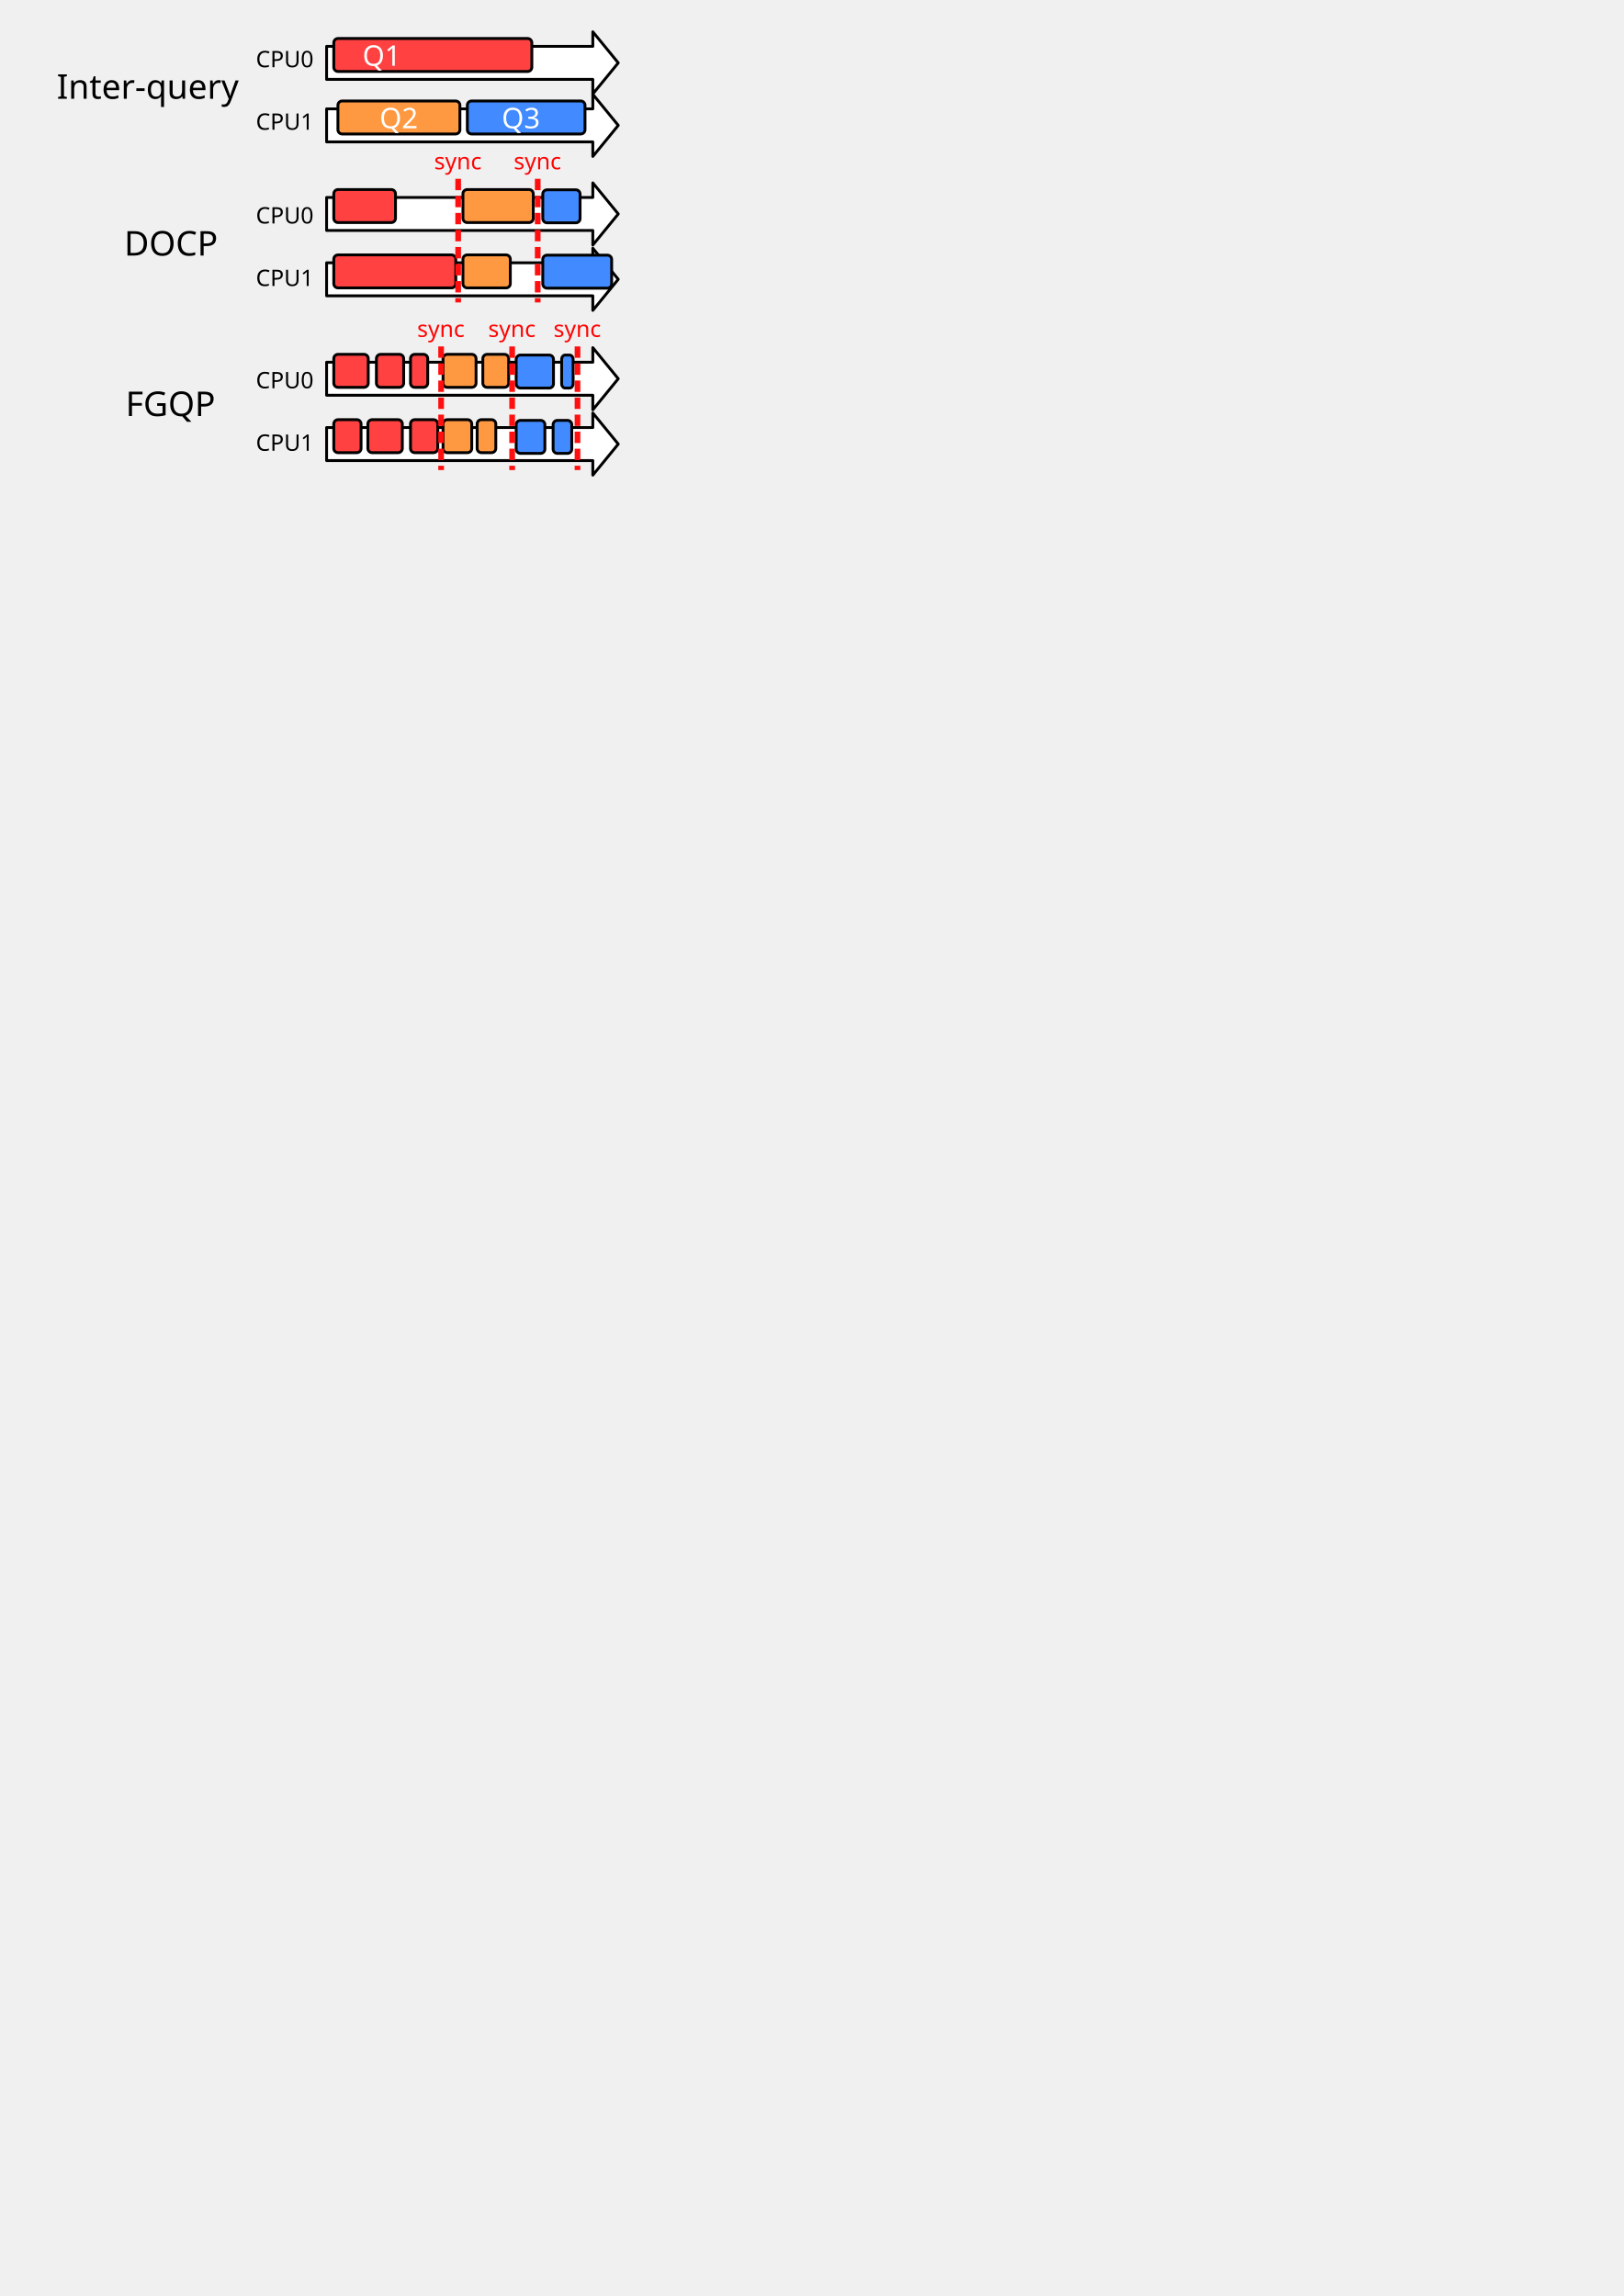
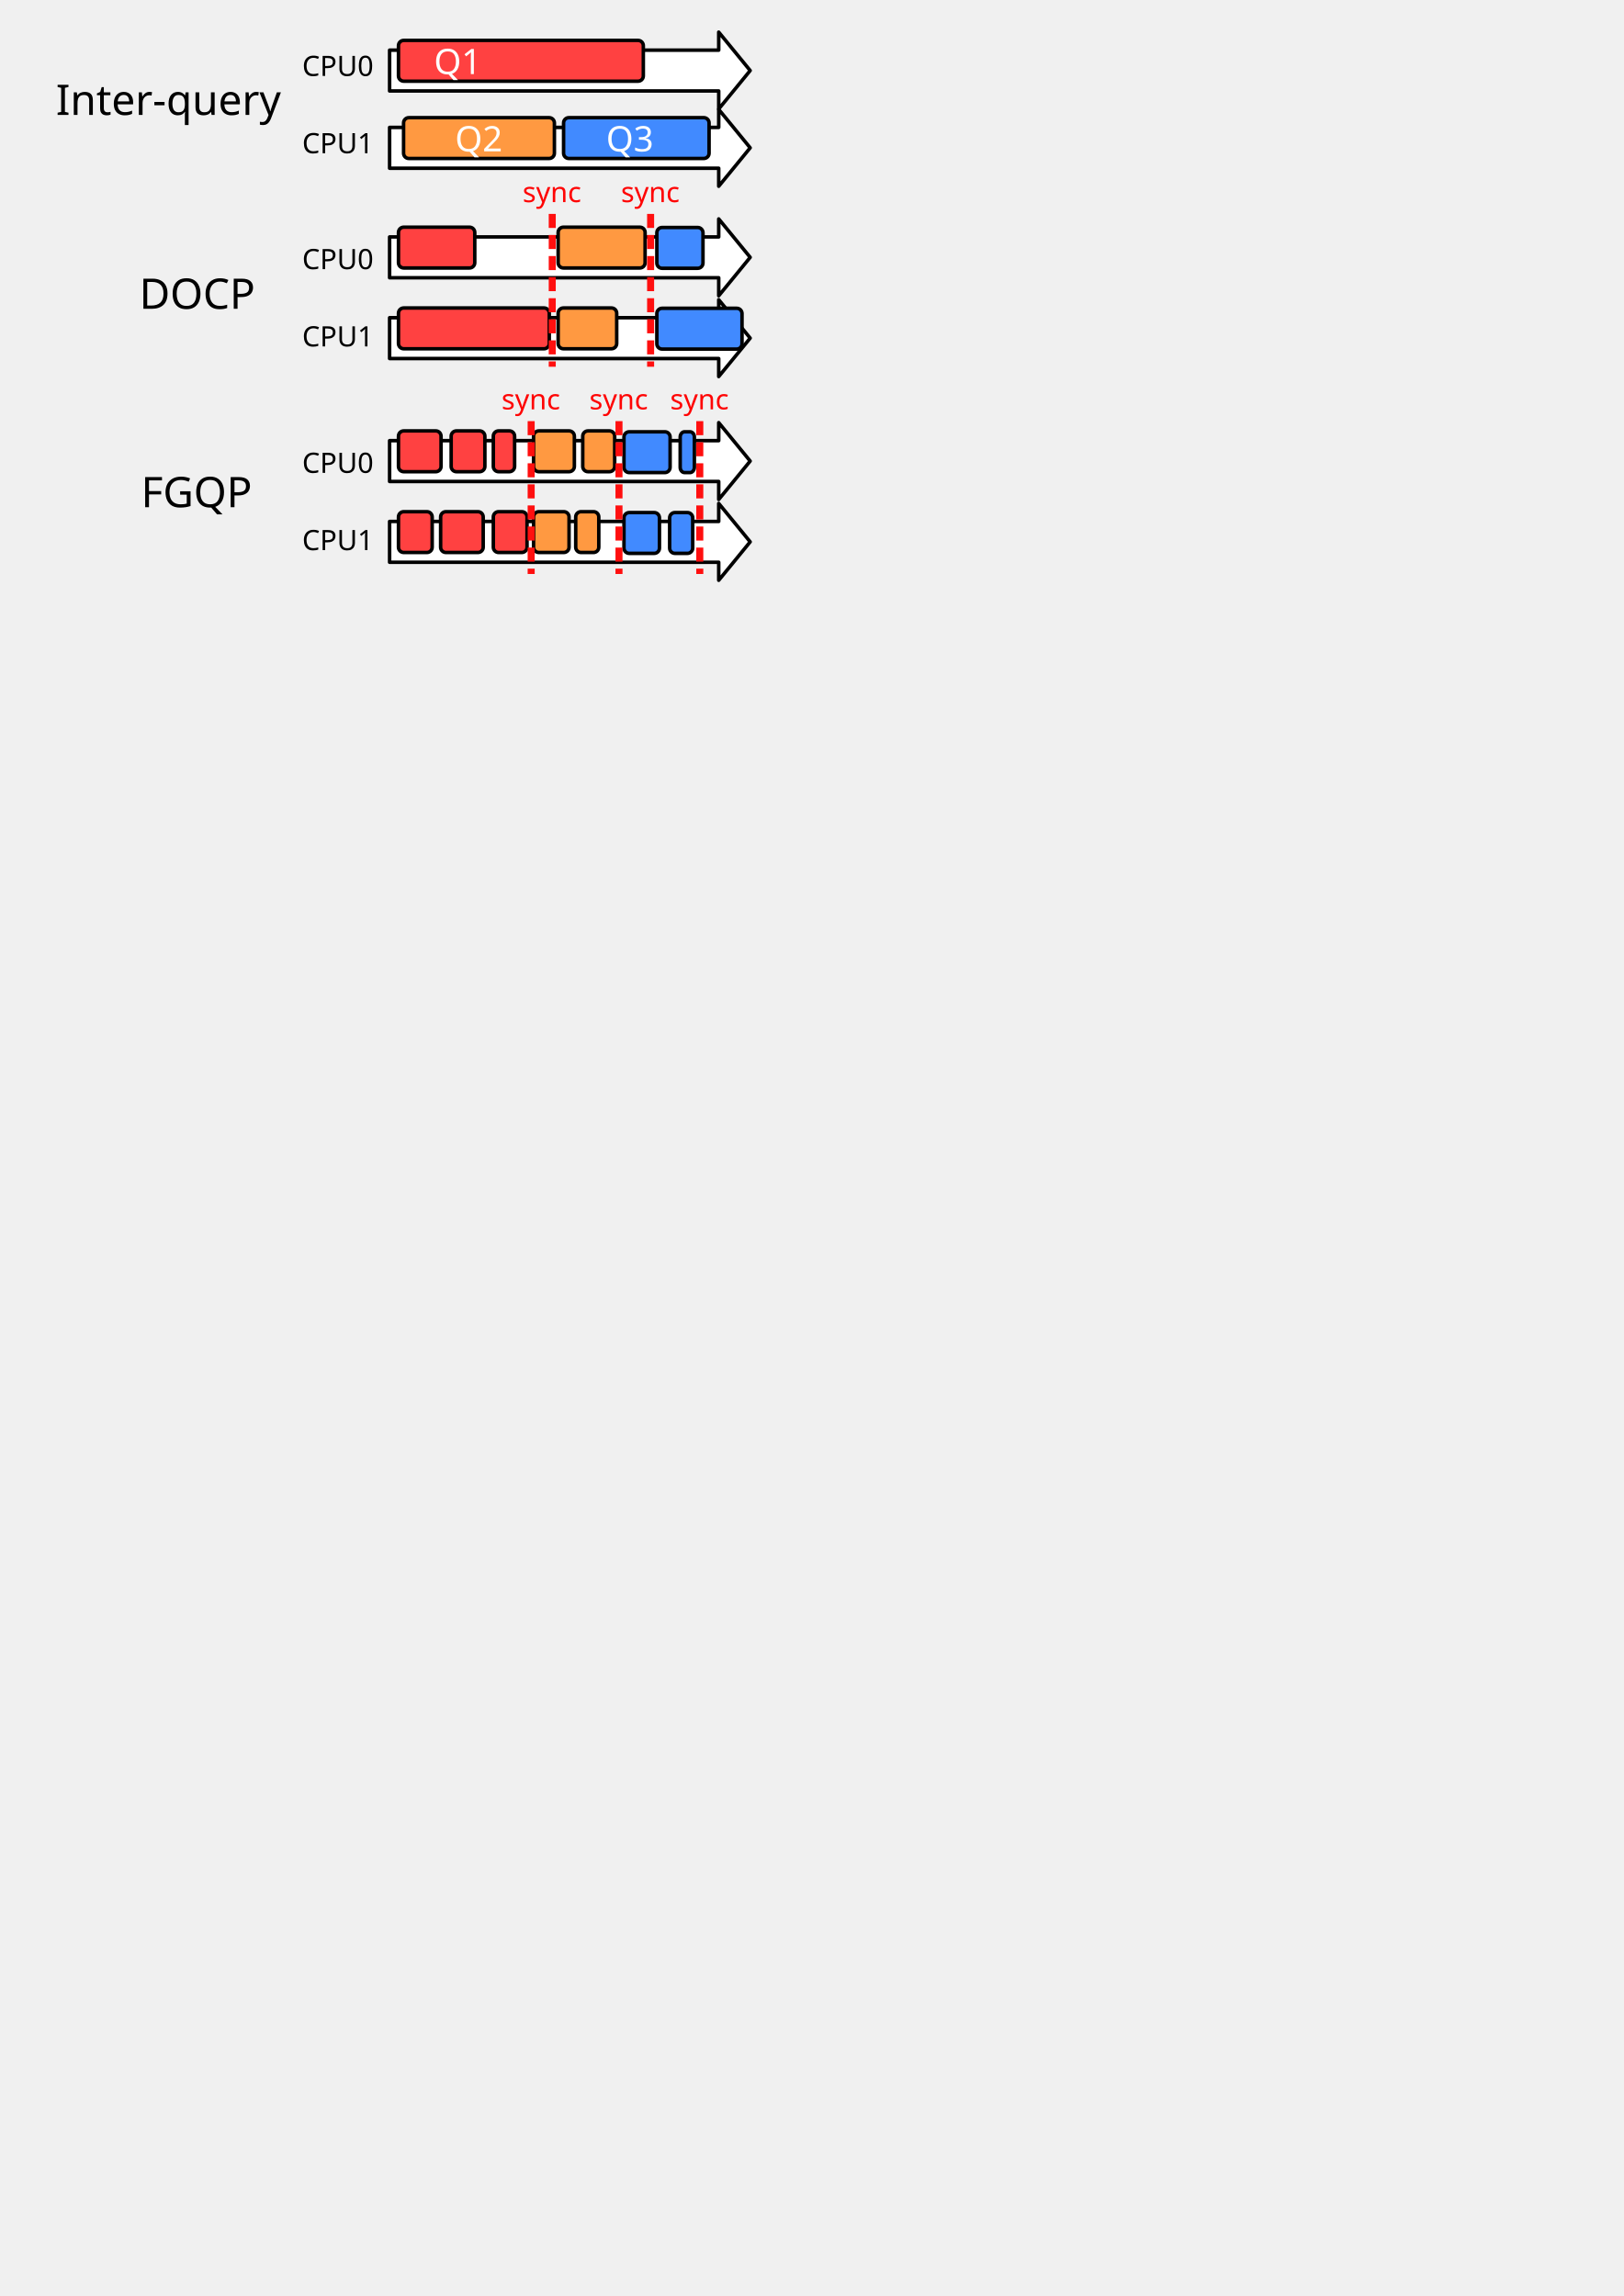
<svg xmlns="http://www.w3.org/2000/svg" width="210mm" height="297mm" id="svg2" version="1.1">
  <defs id="defs4" />
  <g id="layer1">
-     <path style="fill:#ffffff;fill-opacity:1;fill-rule:nonzero;stroke:#000000;stroke-width:1.389;stroke-linecap:round;stroke-linejoin:round;stroke-miterlimit:4;stroke-opacity:1;stroke-dasharray:none;stroke-dashoffset:0" d="m 289.78,15.548 0,7.118 -130.129,0 0,16.147 130.129,0 0,7.118 6.229,-7.596 6.207,-7.596 -6.207,-7.596 z" id="rect2985" />
-     <path id="path3760" d="m 289.78,46.106 0,7.118 -130.129,0 0,16.147 130.129,0 0,7.118 6.229,-7.596 6.207,-7.596 -6.207,-7.596 z" style="fill:#ffffff;fill-opacity:1;fill-rule:nonzero;stroke:#000000;stroke-width:1.389;stroke-linecap:round;stroke-linejoin:round;stroke-miterlimit:4;stroke-opacity:1;stroke-dasharray:none;stroke-dashoffset:0" />
-     <text xml:space="preserve" style="font-size:27.779px;font-style:normal;font-variant:normal;font-weight:normal;font-stretch:normal;line-height:125%;letter-spacing:0px;word-spacing:0px;fill:#000000;fill-opacity:1;stroke:none;font-family:'Takao Pゴシック';-inkscape-font-specification:'Takao Pゴシック'" x="125.08" y="32.872" id="text3762">
-       <tspan id="tspan3764" x="125.08" y="32.872" style="font-size:11.112px">CPU0</tspan>
+     <path style="fill:#ffffff;fill-opacity:1;fill-rule:nonzero;stroke:#000000;stroke-width:1.717;stroke-linecap:round;stroke-linejoin:round;stroke-miterlimit:4;stroke-opacity:1;stroke-dasharray:none;stroke-dashoffset:0" d="m 351.327,15.712 0,8.801 -160.884,0 0,19.963 160.884,0 0,8.801 7.701,-9.391 7.674,-9.391 -7.674,-9.391 z" id="rect2985" />
+     <path id="path3760" d="m 351.327,53.492 0,8.801 -160.884,0 0,19.963 160.884,0 0,8.801 7.701,-9.391 7.674,-9.391 -7.674,-9.391 z" style="fill:#ffffff;fill-opacity:1;fill-rule:nonzero;stroke:#000000;stroke-width:1.717;stroke-linecap:round;stroke-linejoin:round;stroke-miterlimit:4;stroke-opacity:1;stroke-dasharray:none;stroke-dashoffset:0" />
+     <text xml:space="preserve" style="font-size:34.345px;font-style:normal;font-variant:normal;font-weight:normal;font-stretch:normal;line-height:125%;letter-spacing:0px;word-spacing:0px;fill:#000000;fill-opacity:1;stroke:none;font-family:'Takao Pゴシック';-inkscape-font-specification:'Takao Pゴシック'" x="147.7" y="37.131" id="text3762">
+       <tspan id="tspan3764" x="147.7" y="37.131" style="font-size:13.738px">CPU0</tspan>
    </text>
-     <text id="text3766" y="63.429" x="125.08" style="font-size:27.779px;font-style:normal;font-variant:normal;font-weight:normal;font-stretch:normal;line-height:125%;letter-spacing:0px;word-spacing:0px;fill:#000000;fill-opacity:1;stroke:none;font-family:'Takao Pゴシック';-inkscape-font-specification:'Takao Pゴシック'" xml:space="preserve">
-       <tspan style="font-size:11.112px" y="63.429" x="125.08" id="tspan3768">CPU1</tspan>
+     <text id="text3766" y="74.91" x="147.7" style="font-size:34.345px;font-style:normal;font-variant:normal;font-weight:normal;font-stretch:normal;line-height:125%;letter-spacing:0px;word-spacing:0px;fill:#000000;fill-opacity:1;stroke:none;font-family:'Takao Pゴシック';-inkscape-font-specification:'Takao Pゴシック'" xml:space="preserve">
+       <tspan style="font-size:13.738px" y="74.91" x="147.7" id="tspan3768">CPU1</tspan>
    </text>
-     <rect style="fill:#ff4141;fill-opacity:1;fill-rule:nonzero;stroke:#000000;stroke-width:1.389;stroke-linecap:round;stroke-linejoin:round;stroke-miterlimit:4;stroke-opacity:1;stroke-dasharray:none;stroke-dashoffset:0" id="rect3770" width="96.812" height="16.135" x="163.16" y="18.813" rx="2.083" ry="2.083" />
-     <rect style="fill:#ff9941;fill-opacity:1;fill-rule:nonzero;stroke:#000000;stroke-width:1.389;stroke-linecap:round;stroke-linejoin:round;stroke-miterlimit:4;stroke-opacity:1;stroke-dasharray:none;stroke-dashoffset:0" id="rect3792" width="59.63" height="16.135" x="165.18" y="49.37" rx="2.083" ry="2.083" />
-     <rect ry="2.083" rx="2.083" y="49.37" x="228.441" height="16.135" width="57.526" id="rect3794" style="fill:#418aff;fill-opacity:1;fill-rule:nonzero;stroke:#000000;stroke-width:1.389;stroke-linecap:round;stroke-linejoin:round;stroke-miterlimit:4;stroke-opacity:1;stroke-dasharray:none;stroke-dashoffset:0" />
-     <text xml:space="preserve" style="font-size:13.89px;font-style:normal;font-variant:normal;font-weight:normal;font-stretch:normal;line-height:125%;letter-spacing:0px;word-spacing:0px;fill:#ffffff;fill-opacity:1;stroke:none;font-family:'Takao Pゴシック';-inkscape-font-specification:'Takao Pゴシック'" x="177.191" y="32.142" id="text3798">
-       <tspan id="tspan3800" x="177.191" y="32.142" style="font-weight:normal;-inkscape-font-specification:'Takao Pゴシック'">Q1</tspan>
+     <rect style="fill:#ff4141;fill-opacity:1;fill-rule:nonzero;stroke:#000000;stroke-width:1.717;stroke-linecap:round;stroke-linejoin:round;stroke-miterlimit:4;stroke-opacity:1;stroke-dasharray:none;stroke-dashoffset:0" id="rect3770" width="119.693" height="19.949" x="194.78" y="19.749" rx="2.576" ry="2.576" />
+     <rect style="fill:#ff9941;fill-opacity:1;fill-rule:nonzero;stroke:#000000;stroke-width:1.717;stroke-linecap:round;stroke-linejoin:round;stroke-miterlimit:4;stroke-opacity:1;stroke-dasharray:none;stroke-dashoffset:0" id="rect3792" width="73.724" height="19.949" x="197.278" y="57.528" rx="2.576" ry="2.576" />
+     <rect ry="2.576" rx="2.576" y="57.528" x="275.491" height="19.949" width="71.122" id="rect3794" style="fill:#418aff;fill-opacity:1;fill-rule:nonzero;stroke:#000000;stroke-width:1.717;stroke-linecap:round;stroke-linejoin:round;stroke-miterlimit:4;stroke-opacity:1;stroke-dasharray:none;stroke-dashoffset:0" />
+     <text xml:space="preserve" style="font-size:17.172px;font-style:normal;font-variant:normal;font-weight:normal;font-stretch:normal;line-height:125%;letter-spacing:0px;word-spacing:0px;fill:#ffffff;fill-opacity:1;stroke:none;font-family:'Takao Pゴシック';-inkscape-font-specification:'Takao Pゴシック'" x="212.127" y="36.228" id="text3798">
+       <tspan id="tspan3800" x="212.127" y="36.228" style="font-weight:normal;-inkscape-font-specification:'Takao Pゴシック'">Q1</tspan>
    </text>
-     <text id="text3802" y="62.699" x="185.524" style="font-size:13.89px;font-style:normal;font-variant:normal;font-weight:normal;font-stretch:normal;line-height:125%;letter-spacing:0px;word-spacing:0px;fill:#ffffff;fill-opacity:1;stroke:none;font-family:'Takao Pゴシック';-inkscape-font-specification:'Takao Pゴシック'" xml:space="preserve">
-       <tspan style="font-weight:normal;-inkscape-font-specification:'Takao Pゴシック'" y="62.699" x="185.524" id="tspan3804">Q2</tspan>
+     <text id="text3802" y="74.008" x="222.43" style="font-size:17.172px;font-style:normal;font-variant:normal;font-weight:normal;font-stretch:normal;line-height:125%;letter-spacing:0px;word-spacing:0px;fill:#ffffff;fill-opacity:1;stroke:none;font-family:'Takao Pゴシック';-inkscape-font-specification:'Takao Pゴシック'" xml:space="preserve">
+       <tspan style="font-weight:normal;-inkscape-font-specification:'Takao Pゴシック'" y="74.008" x="222.43" id="tspan3804">Q2</tspan>
    </text>
-     <text xml:space="preserve" style="font-size:13.89px;font-style:normal;font-variant:normal;font-weight:normal;font-stretch:normal;line-height:125%;letter-spacing:0px;word-spacing:0px;fill:#ffffff;fill-opacity:1;stroke:none;font-family:'Takao Pゴシック';-inkscape-font-specification:'Takao Pゴシック'" x="245.25" y="62.699" id="text3806">
-       <tspan id="tspan3808" x="245.25" y="62.699" style="font-weight:normal;-inkscape-font-specification:'Takao Pゴシック'">Q3</tspan>
+     <text xml:space="preserve" style="font-size:17.172px;font-style:normal;font-variant:normal;font-weight:normal;font-stretch:normal;line-height:125%;letter-spacing:0px;word-spacing:0px;fill:#ffffff;fill-opacity:1;stroke:none;font-family:'Takao Pゴシック';-inkscape-font-specification:'Takao Pゴシック'" x="296.272" y="74.008" id="text3806">
+       <tspan id="tspan3808" x="296.272" y="74.008" style="font-weight:normal;-inkscape-font-specification:'Takao Pゴシック'">Q3</tspan>
    </text>
-     <text xml:space="preserve" style="font-size:27.779px;font-style:normal;font-variant:normal;font-weight:normal;font-stretch:normal;line-height:125%;letter-spacing:0px;word-spacing:0px;fill:#000000;fill-opacity:1;stroke:none;font-family:'Takao Pゴシック';-inkscape-font-specification:'Takao Pゴシック'" x="27.722" y="48.278" id="text3818">
-       <tspan id="tspan3820" x="27.722" y="48.278" style="font-size:16.668px">Inter-query</tspan>
+     <text xml:space="preserve" style="font-size:34.345px;font-style:normal;font-variant:normal;font-weight:normal;font-stretch:normal;line-height:125%;letter-spacing:0px;word-spacing:0px;fill:#000000;fill-opacity:1;stroke:none;font-family:'Takao Pゴシック';-inkscape-font-specification:'Takao Pゴシック'" x="27.331" y="56.177" id="text3818">
+       <tspan id="tspan3820" x="27.331" y="56.177" style="font-size:20.607px">Inter-query</tspan>
    </text>
-     <path id="path3822" d="m 289.78,169.97 0,7.118 -130.129,0 0,16.147 130.129,0 0,7.118 6.229,-7.596 6.207,-7.596 -6.207,-7.596 z" style="fill:#ffffff;fill-opacity:1;fill-rule:nonzero;stroke:#000000;stroke-width:1.389;stroke-linecap:round;stroke-linejoin:round;stroke-miterlimit:4;stroke-opacity:1;stroke-dasharray:none;stroke-dashoffset:0" />
-     <path style="fill:#ffffff;fill-opacity:1;fill-rule:nonzero;stroke:#000000;stroke-width:1.389;stroke-linecap:round;stroke-linejoin:round;stroke-miterlimit:4;stroke-opacity:1;stroke-dasharray:none;stroke-dashoffset:0" d="m 289.78,201.917 0,7.118 -130.129,0 0,16.147 130.129,0 0,7.118 6.229,-7.596 6.207,-7.596 -6.207,-7.596 z" id="path3824" />
-     <rect ry="2.083" rx="2.083" y="173.235" x="163.16" height="16.135" width="16.837" id="rect3834" style="fill:#ff4141;fill-opacity:1;fill-rule:nonzero;stroke:#000000;stroke-width:1.389;stroke-linecap:round;stroke-linejoin:round;stroke-miterlimit:4;stroke-opacity:1;stroke-dasharray:none;stroke-dashoffset:0" />
-     <text id="text3852" y="203.401" x="61.395" style="font-size:27.779px;font-style:normal;font-variant:normal;font-weight:normal;font-stretch:normal;line-height:125%;letter-spacing:0px;word-spacing:0px;fill:#000000;fill-opacity:1;stroke:none;font-family:'Takao Pゴシック';-inkscape-font-specification:'Takao Pゴシック'" xml:space="preserve">
-       <tspan style="font-size:16.668px" y="203.401" x="61.395" id="tspan3854">FGQP</tspan>
+     <path id="path3822" d="m 351.327,206.632 0,8.801 -160.884,0 0,19.963 160.884,0 0,8.801 7.701,-9.391 7.674,-9.391 -7.674,-9.391 z" style="fill:#ffffff;fill-opacity:1;fill-rule:nonzero;stroke:#000000;stroke-width:1.717;stroke-linecap:round;stroke-linejoin:round;stroke-miterlimit:4;stroke-opacity:1;stroke-dasharray:none;stroke-dashoffset:0" />
+     <path style="fill:#ffffff;fill-opacity:1;fill-rule:nonzero;stroke:#000000;stroke-width:1.717;stroke-linecap:round;stroke-linejoin:round;stroke-miterlimit:4;stroke-opacity:1;stroke-dasharray:none;stroke-dashoffset:0" d="m 351.327,246.129 0,8.801 -160.884,0 0,19.963 160.884,0 0,8.801 7.701,-9.391 7.674,-9.391 -7.674,-9.391 z" id="path3824" />
+     <rect ry="2.576" rx="2.576" y="210.668" x="194.78" height="19.949" width="20.816" id="rect3834" style="fill:#ff4141;fill-opacity:1;fill-rule:nonzero;stroke:#000000;stroke-width:1.717;stroke-linecap:round;stroke-linejoin:round;stroke-miterlimit:4;stroke-opacity:1;stroke-dasharray:none;stroke-dashoffset:0" />
+     <text id="text3852" y="247.964" x="68.963" style="font-size:34.345px;font-style:normal;font-variant:normal;font-weight:normal;font-stretch:normal;line-height:125%;letter-spacing:0px;word-spacing:0px;fill:#000000;fill-opacity:1;stroke:none;font-family:'Takao Pゴシック';-inkscape-font-specification:'Takao Pゴシック'" xml:space="preserve">
+       <tspan style="font-size:20.607px" y="247.964" x="68.963" id="tspan3854">FGQP</tspan>
    </text>
-     <rect style="fill:#ff4141;fill-opacity:1;fill-rule:nonzero;stroke:#000000;stroke-width:1.389;stroke-linecap:round;stroke-linejoin:round;stroke-miterlimit:4;stroke-opacity:1;stroke-dasharray:none;stroke-dashoffset:0" id="rect3856" width="13.329" height="16.135" x="163.16" y="205.181" rx="2.083" ry="2.083" />
-     <rect style="fill:#ff4141;fill-opacity:1;fill-rule:nonzero;stroke:#000000;stroke-width:1.389;stroke-linecap:round;stroke-linejoin:round;stroke-miterlimit:4;stroke-opacity:1;stroke-dasharray:none;stroke-dashoffset:0" id="rect3858" width="8.418" height="16.135" x="200.662" y="173.235" rx="2.083" ry="2.083" />
-     <rect ry="2.083" rx="2.083" y="205.181" x="200.662" height="16.135" width="13.329" id="rect3860" style="fill:#ff4141;fill-opacity:1;fill-rule:nonzero;stroke:#000000;stroke-width:1.389;stroke-linecap:round;stroke-linejoin:round;stroke-miterlimit:4;stroke-opacity:1;stroke-dasharray:none;stroke-dashoffset:0" />
-     <rect ry="2.083" rx="2.083" y="205.181" x="179.828" height="16.135" width="16.837" id="rect3862" style="fill:#ff4141;fill-opacity:1;fill-rule:nonzero;stroke:#000000;stroke-width:1.389;stroke-linecap:round;stroke-linejoin:round;stroke-miterlimit:4;stroke-opacity:1;stroke-dasharray:none;stroke-dashoffset:0" />
-     <rect style="fill:#ff4141;fill-opacity:1;fill-rule:nonzero;stroke:#000000;stroke-width:1.389;stroke-linecap:round;stroke-linejoin:round;stroke-miterlimit:4;stroke-opacity:1;stroke-dasharray:none;stroke-dashoffset:0" id="rect3864" width="13.329" height="16.135" x="183.994" y="173.235" rx="2.083" ry="2.083" />
-     <rect ry="2.083" rx="2.083" y="205.181" x="216.572" height="16.135" width="14.031" id="rect3868" style="fill:#ff9941;fill-opacity:1;fill-rule:nonzero;stroke:#000000;stroke-width:1.389;stroke-linecap:round;stroke-linejoin:round;stroke-miterlimit:4;stroke-opacity:1;stroke-dasharray:none;stroke-dashoffset:0" />
-     <rect style="fill:#ff9941;fill-opacity:1;fill-rule:nonzero;stroke:#000000;stroke-width:1.389;stroke-linecap:round;stroke-linejoin:round;stroke-miterlimit:4;stroke-opacity:1;stroke-dasharray:none;stroke-dashoffset:0" id="rect3870" width="16.135" height="16.135" x="216.572" y="173.235" rx="2.083" ry="2.083" />
-     <rect style="fill:#ff9941;fill-opacity:1;fill-rule:nonzero;stroke:#000000;stroke-width:1.389;stroke-linecap:round;stroke-linejoin:round;stroke-miterlimit:4;stroke-opacity:1;stroke-dasharray:none;stroke-dashoffset:0" id="rect3872" width="9.12" height="16.135" x="233.239" y="205.181" rx="2.083" ry="2.083" />
-     <rect style="fill:#418aff;fill-opacity:1;fill-rule:nonzero;stroke:#000000;stroke-width:1.389;stroke-linecap:round;stroke-linejoin:round;stroke-miterlimit:4;stroke-opacity:1;stroke-dasharray:none;stroke-dashoffset:0" id="rect3874" width="18.24" height="16.135" x="252.318" y="173.584" rx="2.083" ry="2.083" />
-     <rect ry="2.083" rx="2.083" y="205.53" x="252.318" height="16.135" width="14.031" id="rect3876" style="fill:#418aff;fill-opacity:1;fill-rule:nonzero;stroke:#000000;stroke-width:1.389;stroke-linecap:round;stroke-linejoin:round;stroke-miterlimit:4;stroke-opacity:1;stroke-dasharray:none;stroke-dashoffset:0" />
-     <rect style="fill:#418aff;fill-opacity:1;fill-rule:nonzero;stroke:#000000;stroke-width:1.389;stroke-linecap:round;stroke-linejoin:round;stroke-miterlimit:4;stroke-opacity:1;stroke-dasharray:none;stroke-dashoffset:0" id="rect3878" width="9.12" height="16.135" x="270.375" y="205.53" rx="2.083" ry="2.083" />
-     <rect ry="2.083" rx="2.083" y="173.235" x="236.017" height="16.135" width="12.628" id="rect16041" style="fill:#ff9941;fill-opacity:1;fill-rule:nonzero;stroke:#000000;stroke-width:1.389;stroke-linecap:round;stroke-linejoin:round;stroke-miterlimit:4;stroke-opacity:1;stroke-dasharray:none;stroke-dashoffset:0" />
-     <rect ry="2.083" rx="1.754" y="173.584" x="274.542" height="16.135" width="5.612" id="rect16043" style="fill:#418aff;fill-opacity:1;fill-rule:nonzero;stroke:#000000;stroke-width:1.389;stroke-linecap:round;stroke-linejoin:round;stroke-miterlimit:4;stroke-opacity:1;stroke-dasharray:none;stroke-dashoffset:0" />
-     <path style="fill:#ffffff;fill-opacity:1;fill-rule:nonzero;stroke:#000000;stroke-width:1.389;stroke-linecap:round;stroke-linejoin:round;stroke-miterlimit:4;stroke-opacity:1;stroke-dasharray:none;stroke-dashoffset:0" d="m 289.78,89.41 0,7.118 -130.129,0 0,16.147 130.129,0 0,7.118 6.229,-7.596 6.207,-7.596 -6.207,-7.596 z" id="path16713" />
-     <path id="path16715" d="m 289.78,121.357 0,7.118 -130.129,0 0,16.147 130.129,0 0,7.118 6.229,-7.596 6.207,-7.596 -6.207,-7.596 z" style="fill:#ffffff;fill-opacity:1;fill-rule:nonzero;stroke:#000000;stroke-width:1.389;stroke-linecap:round;stroke-linejoin:round;stroke-miterlimit:4;stroke-opacity:1;stroke-dasharray:none;stroke-dashoffset:0" />
-     <rect style="fill:#ff4141;fill-opacity:1;fill-rule:nonzero;stroke:#000000;stroke-width:1.389;stroke-linecap:round;stroke-linejoin:round;stroke-miterlimit:4;stroke-opacity:1;stroke-dasharray:none;stroke-dashoffset:0" id="rect16725" width="30.166" height="16.135" x="163.16" y="92.675" rx="2.083" ry="2.083" />
-     <text xml:space="preserve" style="font-size:27.779px;font-style:normal;font-variant:normal;font-weight:normal;font-stretch:normal;line-height:125%;letter-spacing:0px;word-spacing:0px;fill:#000000;fill-opacity:1;stroke:none;font-family:'Takao Pゴシック';-inkscape-font-specification:'Takao Pゴシック'" x="60.694" y="124.946" id="text16727">
-       <tspan id="tspan16729" x="60.694" y="124.946" style="font-size:16.668px">DOCP</tspan>
+     <rect style="fill:#ff4141;fill-opacity:1;fill-rule:nonzero;stroke:#000000;stroke-width:1.717;stroke-linecap:round;stroke-linejoin:round;stroke-miterlimit:4;stroke-opacity:1;stroke-dasharray:none;stroke-dashoffset:0" id="rect3856" width="16.48" height="19.949" x="194.78" y="250.165" rx="2.576" ry="2.576" />
+     <rect style="fill:#ff4141;fill-opacity:1;fill-rule:nonzero;stroke:#000000;stroke-width:1.717;stroke-linecap:round;stroke-linejoin:round;stroke-miterlimit:4;stroke-opacity:1;stroke-dasharray:none;stroke-dashoffset:0" id="rect3858" width="10.408" height="19.949" x="241.146" y="210.668" rx="2.576" ry="2.576" />
+     <rect ry="2.576" rx="2.576" y="250.165" x="241.146" height="19.949" width="16.48" id="rect3860" style="fill:#ff4141;fill-opacity:1;fill-rule:nonzero;stroke:#000000;stroke-width:1.717;stroke-linecap:round;stroke-linejoin:round;stroke-miterlimit:4;stroke-opacity:1;stroke-dasharray:none;stroke-dashoffset:0" />
+     <rect ry="2.576" rx="2.576" y="250.165" x="215.387" height="19.949" width="20.816" id="rect3862" style="fill:#ff4141;fill-opacity:1;fill-rule:nonzero;stroke:#000000;stroke-width:1.717;stroke-linecap:round;stroke-linejoin:round;stroke-miterlimit:4;stroke-opacity:1;stroke-dasharray:none;stroke-dashoffset:0" />
+     <rect style="fill:#ff4141;fill-opacity:1;fill-rule:nonzero;stroke:#000000;stroke-width:1.717;stroke-linecap:round;stroke-linejoin:round;stroke-miterlimit:4;stroke-opacity:1;stroke-dasharray:none;stroke-dashoffset:0" id="rect3864" width="16.48" height="19.949" x="220.539" y="210.668" rx="2.576" ry="2.576" />
+     <rect ry="2.576" rx="2.576" y="250.165" x="260.816" height="19.949" width="17.347" id="rect3868" style="fill:#ff9941;fill-opacity:1;fill-rule:nonzero;stroke:#000000;stroke-width:1.717;stroke-linecap:round;stroke-linejoin:round;stroke-miterlimit:4;stroke-opacity:1;stroke-dasharray:none;stroke-dashoffset:0" />
+     <rect style="fill:#ff9941;fill-opacity:1;fill-rule:nonzero;stroke:#000000;stroke-width:1.717;stroke-linecap:round;stroke-linejoin:round;stroke-miterlimit:4;stroke-opacity:1;stroke-dasharray:none;stroke-dashoffset:0" id="rect3870" width="19.949" height="19.949" x="260.816" y="210.668" rx="2.576" ry="2.576" />
+     <rect style="fill:#ff9941;fill-opacity:1;fill-rule:nonzero;stroke:#000000;stroke-width:1.717;stroke-linecap:round;stroke-linejoin:round;stroke-miterlimit:4;stroke-opacity:1;stroke-dasharray:none;stroke-dashoffset:0" id="rect3872" width="11.275" height="19.949" x="281.423" y="250.165" rx="2.576" ry="2.576" />
+     <rect style="fill:#418aff;fill-opacity:1;fill-rule:nonzero;stroke:#000000;stroke-width:1.717;stroke-linecap:round;stroke-linejoin:round;stroke-miterlimit:4;stroke-opacity:1;stroke-dasharray:none;stroke-dashoffset:0" id="rect3874" width="22.551" height="19.949" x="305.011" y="211.1" rx="2.576" ry="2.576" />
+     <rect ry="2.576" rx="2.576" y="250.596" x="305.011" height="19.949" width="17.347" id="rect3876" style="fill:#418aff;fill-opacity:1;fill-rule:nonzero;stroke:#000000;stroke-width:1.717;stroke-linecap:round;stroke-linejoin:round;stroke-miterlimit:4;stroke-opacity:1;stroke-dasharray:none;stroke-dashoffset:0" />
+     <rect style="fill:#418aff;fill-opacity:1;fill-rule:nonzero;stroke:#000000;stroke-width:1.717;stroke-linecap:round;stroke-linejoin:round;stroke-miterlimit:4;stroke-opacity:1;stroke-dasharray:none;stroke-dashoffset:0" id="rect3878" width="11.275" height="19.949" x="327.335" y="250.596" rx="2.576" ry="2.576" />
+     <rect ry="2.576" rx="2.576" y="210.668" x="284.857" height="19.949" width="15.612" id="rect16041" style="fill:#ff9941;fill-opacity:1;fill-rule:nonzero;stroke:#000000;stroke-width:1.717;stroke-linecap:round;stroke-linejoin:round;stroke-miterlimit:4;stroke-opacity:1;stroke-dasharray:none;stroke-dashoffset:0" />
+     <rect ry="2.576" rx="2.168" y="211.1" x="332.487" height="19.949" width="6.939" id="rect16043" style="fill:#418aff;fill-opacity:1;fill-rule:nonzero;stroke:#000000;stroke-width:1.717;stroke-linecap:round;stroke-linejoin:round;stroke-miterlimit:4;stroke-opacity:1;stroke-dasharray:none;stroke-dashoffset:0" />
+     <path style="fill:#ffffff;fill-opacity:1;fill-rule:nonzero;stroke:#000000;stroke-width:1.717;stroke-linecap:round;stroke-linejoin:round;stroke-miterlimit:4;stroke-opacity:1;stroke-dasharray:none;stroke-dashoffset:0" d="m 351.327,107.032 0,8.801 -160.884,0 0,19.963 160.884,0 0,8.801 7.701,-9.391 7.674,-9.391 -7.674,-9.391 z" id="path16713" />
+     <path id="path16715" d="m 351.327,146.528 0,8.801 -160.884,0 0,19.963 160.884,0 0,8.801 7.701,-9.391 7.674,-9.391 -7.674,-9.391 z" style="fill:#ffffff;fill-opacity:1;fill-rule:nonzero;stroke:#000000;stroke-width:1.717;stroke-linecap:round;stroke-linejoin:round;stroke-miterlimit:4;stroke-opacity:1;stroke-dasharray:none;stroke-dashoffset:0" />
+     <rect style="fill:#ff4141;fill-opacity:1;fill-rule:nonzero;stroke:#000000;stroke-width:1.717;stroke-linecap:round;stroke-linejoin:round;stroke-miterlimit:4;stroke-opacity:1;stroke-dasharray:none;stroke-dashoffset:0" id="rect16725" width="37.296" height="19.949" x="194.78" y="111.068" rx="2.576" ry="2.576" />
+     <text xml:space="preserve" style="font-size:34.345px;font-style:normal;font-variant:normal;font-weight:normal;font-stretch:normal;line-height:125%;letter-spacing:0px;word-spacing:0px;fill:#000000;fill-opacity:1;stroke:none;font-family:'Takao Pゴシック';-inkscape-font-specification:'Takao Pゴシック'" x="68.096" y="150.966" id="text16727">
+       <tspan id="tspan16729" x="68.096" y="150.966" style="font-size:20.607px">DOCP</tspan>
    </text>
-     <rect ry="2.083" rx="2.083" y="124.621" x="163.16" height="16.135" width="59.63" id="rect16731" style="fill:#ff4141;fill-opacity:1;fill-rule:nonzero;stroke:#000000;stroke-width:1.389;stroke-linecap:round;stroke-linejoin:round;stroke-miterlimit:4;stroke-opacity:1;stroke-dasharray:none;stroke-dashoffset:0" />
-     <rect style="fill:#ff9941;fill-opacity:1;fill-rule:nonzero;stroke:#000000;stroke-width:1.389;stroke-linecap:round;stroke-linejoin:round;stroke-miterlimit:4;stroke-opacity:1;stroke-dasharray:none;stroke-dashoffset:0" id="rect16741" width="23.151" height="16.135" x="226.295" y="124.621" rx="2.083" ry="2.083" />
-     <rect style="fill:#ff9941;fill-opacity:1;fill-rule:nonzero;stroke:#000000;stroke-width:1.389;stroke-linecap:round;stroke-linejoin:round;stroke-miterlimit:4;stroke-opacity:1;stroke-dasharray:none;stroke-dashoffset:0" id="rect16753" width="34.375" height="16.135" x="226.295" y="92.675" rx="2.083" ry="2.083" />
-     <g id="g17293" transform="matrix(0.6944832,0,0,0.6944832,92.47082,-164.9229)">
+     <rect ry="2.576" rx="2.576" y="150.565" x="194.78" height="19.949" width="73.724" id="rect16731" style="fill:#ff4141;fill-opacity:1;fill-rule:nonzero;stroke:#000000;stroke-width:1.717;stroke-linecap:round;stroke-linejoin:round;stroke-miterlimit:4;stroke-opacity:1;stroke-dasharray:none;stroke-dashoffset:0" />
+     <rect style="fill:#ff9941;fill-opacity:1;fill-rule:nonzero;stroke:#000000;stroke-width:1.717;stroke-linecap:round;stroke-linejoin:round;stroke-miterlimit:4;stroke-opacity:1;stroke-dasharray:none;stroke-dashoffset:0" id="rect16741" width="28.622" height="19.949" x="272.836" y="150.565" rx="2.576" ry="2.576" />
+     <rect style="fill:#ff9941;fill-opacity:1;fill-rule:nonzero;stroke:#000000;stroke-width:1.717;stroke-linecap:round;stroke-linejoin:round;stroke-miterlimit:4;stroke-opacity:1;stroke-dasharray:none;stroke-dashoffset:0" id="rect16753" width="42.5" height="19.949" x="272.836" y="111.068" rx="2.576" ry="2.576" />
+     <g id="g17293" transform="matrix(0.8586228,0,0,0.8586228,107.3837,-207.4127)">
      <path id="path16779" d="m 189.332,363.357 0,87.036" style="fill:none;stroke:#ff0f0f;stroke-width:4;stroke-linecap:butt;stroke-linejoin:miter;stroke-miterlimit:4;stroke-opacity:1;stroke-dasharray:8, 4;stroke-dashoffset:0" />
      <text xml:space="preserve" style="font-size:40px;font-style:normal;font-variant:normal;font-weight:normal;font-stretch:normal;line-height:125%;letter-spacing:0px;word-spacing:0px;fill:#ff0404;fill-opacity:1;stroke:none;font-family:'Takao Pゴシック';-inkscape-font-specification:'Takao Pゴシック'" x="172.457" y="356.656" id="text17289">
        <tspan id="tspan17291" x="172.457" y="356.656" style="font-size:16px;fill:#ff0404;fill-opacity:1">sync</tspan>
      </text>
    </g>
-     <g transform="matrix(0.6944832,0,0,0.6944832,84.13702,-82.97386)" id="g17298">
+     <g transform="matrix(0.8586228,0,0,0.8586228,97.0802,-106.0952)" id="g17298">
      <path style="fill:none;stroke:#ff0f0f;stroke-width:4;stroke-linecap:butt;stroke-linejoin:miter;stroke-miterlimit:4;stroke-opacity:1;stroke-dasharray:8, 4;stroke-dashoffset:0" d="m 189.332,363.357 0,87.036" id="path17300" />
      <text id="text17302" y="356.656" x="172.457" style="font-size:40px;font-style:normal;font-variant:normal;font-weight:normal;font-stretch:normal;line-height:125%;letter-spacing:0px;word-spacing:0px;fill:#ff0404;fill-opacity:1;stroke:none;font-family:'Takao Pゴシック';-inkscape-font-specification:'Takao Pゴシック'" xml:space="preserve">
        <tspan style="font-size:16px;fill:#ff0404;fill-opacity:1" y="356.656" x="172.457" id="tspan17304">sync</tspan>
      </text>
    </g>
-     <g id="g17306" transform="matrix(0.6944832,0,0,0.6944832,118.8612,-82.97386)">
+     <g id="g17306" transform="matrix(0.8586228,0,0,0.8586228,140.0113,-106.0952)">
      <path id="path17308" d="m 189.332,363.357 0,87.036" style="fill:none;stroke:#ff0f0f;stroke-width:4;stroke-linecap:butt;stroke-linejoin:miter;stroke-miterlimit:4;stroke-opacity:1;stroke-dasharray:8, 4;stroke-dashoffset:0" />
      <text xml:space="preserve" style="font-size:40px;font-style:normal;font-variant:normal;font-weight:normal;font-stretch:normal;line-height:125%;letter-spacing:0px;word-spacing:0px;fill:#ff0404;fill-opacity:1;stroke:none;font-family:'Takao Pゴシック';-inkscape-font-specification:'Takao Pゴシック'" x="172.457" y="356.656" id="text17310">
        <tspan id="tspan17312" x="172.457" y="356.656" style="font-size:16px;fill:#ff0404;fill-opacity:1">sync</tspan>
      </text>
    </g>
-     <g transform="matrix(0.6944832,0,0,0.6944832,150.8074,-82.97386)" id="g17314">
+     <g transform="matrix(0.8586228,0,0,0.8586228,179.508,-106.0952)" id="g17314">
      <path style="fill:none;stroke:#ff0f0f;stroke-width:4;stroke-linecap:butt;stroke-linejoin:miter;stroke-miterlimit:4;stroke-opacity:1;stroke-dasharray:8, 4;stroke-dashoffset:0" d="m 189.332,363.357 0,87.036" id="path17316" />
      <text id="text17318" y="356.656" x="172.457" style="font-size:40px;font-style:normal;font-variant:normal;font-weight:normal;font-stretch:normal;line-height:125%;letter-spacing:0px;word-spacing:0px;fill:#ff0404;fill-opacity:1;stroke:none;font-family:'Takao Pゴシック';-inkscape-font-specification:'Takao Pゴシック'" xml:space="preserve">
        <tspan style="font-size:16px;fill:#ff0404;fill-opacity:1" y="356.656" x="172.457" id="tspan17320">sync</tspan>
      </text>
    </g>
-     <g transform="matrix(0.6944832,0,0,0.6944832,131.3619,-164.9229)" id="g17322">
+     <g transform="matrix(0.8586228,0,0,0.8586228,155.4666,-207.4127)" id="g17322">
      <path style="fill:none;stroke:#ff0f0f;stroke-width:4;stroke-linecap:butt;stroke-linejoin:miter;stroke-miterlimit:4;stroke-opacity:1;stroke-dasharray:8, 4;stroke-dashoffset:0" d="m 189.332,363.357 0,87.036" id="path17324" />
      <text id="text17326" y="356.656" x="172.457" style="font-size:40px;font-style:normal;font-variant:normal;font-weight:normal;font-stretch:normal;line-height:125%;letter-spacing:0px;word-spacing:0px;fill:#ff0404;fill-opacity:1;stroke:none;font-family:'Takao Pゴシック';-inkscape-font-specification:'Takao Pゴシック'" xml:space="preserve">
        <tspan style="font-size:16px;fill:#ff0404;fill-opacity:1" y="356.656" x="172.457" id="tspan17328">sync</tspan>
      </text>
    </g>
-     <rect style="fill:#418aff;fill-opacity:1;fill-rule:nonzero;stroke:#000000;stroke-width:1.389;stroke-linecap:round;stroke-linejoin:round;stroke-miterlimit:4;stroke-opacity:1;stroke-dasharray:none;stroke-dashoffset:0" id="rect17330" width="18.24" height="16.135" x="265.316" y="92.797" rx="2.083" ry="2.083" />
-     <rect ry="2.083" rx="2.083" y="124.743" x="265.316" height="16.135" width="33.674" id="rect17350" style="fill:#418aff;fill-opacity:1;fill-rule:nonzero;stroke:#000000;stroke-width:1.389;stroke-linecap:round;stroke-linejoin:round;stroke-miterlimit:4;stroke-opacity:1;stroke-dasharray:none;stroke-dashoffset:0" />
-     <text id="text17391" y="109.265" x="125.08" style="font-size:27.779px;font-style:normal;font-variant:normal;font-weight:normal;font-stretch:normal;line-height:125%;letter-spacing:0px;word-spacing:0px;fill:#000000;fill-opacity:1;stroke:none;font-family:'Takao Pゴシック';-inkscape-font-specification:'Takao Pゴシック'" xml:space="preserve">
-       <tspan style="font-size:11.112px" y="109.265" x="125.08" id="tspan17393">CPU0</tspan>
+     <rect style="fill:#418aff;fill-opacity:1;fill-rule:nonzero;stroke:#000000;stroke-width:1.717;stroke-linecap:round;stroke-linejoin:round;stroke-miterlimit:4;stroke-opacity:1;stroke-dasharray:none;stroke-dashoffset:0" id="rect17330" width="22.551" height="19.949" x="321.081" y="111.218" rx="2.576" ry="2.576" />
+     <rect ry="2.576" rx="2.576" y="150.715" x="321.081" height="19.949" width="41.632" id="rect17350" style="fill:#418aff;fill-opacity:1;fill-rule:nonzero;stroke:#000000;stroke-width:1.717;stroke-linecap:round;stroke-linejoin:round;stroke-miterlimit:4;stroke-opacity:1;stroke-dasharray:none;stroke-dashoffset:0" />
+     <text id="text17391" y="131.579" x="147.7" style="font-size:34.345px;font-style:normal;font-variant:normal;font-weight:normal;font-stretch:normal;line-height:125%;letter-spacing:0px;word-spacing:0px;fill:#000000;fill-opacity:1;stroke:none;font-family:'Takao Pゴシック';-inkscape-font-specification:'Takao Pゴシック'" xml:space="preserve">
+       <tspan style="font-size:13.738px" y="131.579" x="147.7" id="tspan17393">CPU0</tspan>
    </text>
-     <text xml:space="preserve" style="font-size:27.779px;font-style:normal;font-variant:normal;font-weight:normal;font-stretch:normal;line-height:125%;letter-spacing:0px;word-spacing:0px;fill:#000000;fill-opacity:1;stroke:none;font-family:'Takao Pゴシック';-inkscape-font-specification:'Takao Pゴシック'" x="125.08" y="139.822" id="text17395">
-       <tspan id="tspan17397" x="125.08" y="139.822" style="font-size:11.112px">CPU1</tspan>
+     <text xml:space="preserve" style="font-size:34.345px;font-style:normal;font-variant:normal;font-weight:normal;font-stretch:normal;line-height:125%;letter-spacing:0px;word-spacing:0px;fill:#000000;fill-opacity:1;stroke:none;font-family:'Takao Pゴシック';-inkscape-font-specification:'Takao Pゴシック'" x="147.7" y="169.358" id="text17395">
+       <tspan id="tspan17397" x="147.7" y="169.358" style="font-size:13.738px">CPU1</tspan>
    </text>
-     <text xml:space="preserve" style="font-size:27.779px;font-style:normal;font-variant:normal;font-weight:normal;font-stretch:normal;line-height:125%;letter-spacing:0px;word-spacing:0px;fill:#000000;fill-opacity:1;stroke:none;font-family:'Takao Pゴシック';-inkscape-font-specification:'Takao Pゴシック'" x="125.08" y="189.825" id="text17399">
-       <tspan id="tspan17401" x="125.08" y="189.825" style="font-size:11.112px">CPU0</tspan>
+     <text xml:space="preserve" style="font-size:34.345px;font-style:normal;font-variant:normal;font-weight:normal;font-stretch:normal;line-height:125%;letter-spacing:0px;word-spacing:0px;fill:#000000;fill-opacity:1;stroke:none;font-family:'Takao Pゴシック';-inkscape-font-specification:'Takao Pゴシック'" x="147.7" y="231.179" id="text17399">
+       <tspan id="tspan17401" x="147.7" y="231.179" style="font-size:13.738px">CPU0</tspan>
    </text>
-     <text id="text17403" y="220.382" x="125.08" style="font-size:27.779px;font-style:normal;font-variant:normal;font-weight:normal;font-stretch:normal;line-height:125%;letter-spacing:0px;word-spacing:0px;fill:#000000;fill-opacity:1;stroke:none;font-family:'Takao Pゴシック';-inkscape-font-specification:'Takao Pゴシック'" xml:space="preserve">
-       <tspan style="font-size:11.112px" y="220.382" x="125.08" id="tspan17405">CPU1</tspan>
+     <text id="text17403" y="268.959" x="147.7" style="font-size:34.345px;font-style:normal;font-variant:normal;font-weight:normal;font-stretch:normal;line-height:125%;letter-spacing:0px;word-spacing:0px;fill:#000000;fill-opacity:1;stroke:none;font-family:'Takao Pゴシック';-inkscape-font-specification:'Takao Pゴシック'" xml:space="preserve">
+       <tspan style="font-size:13.738px" y="268.959" x="147.7" id="tspan17405">CPU1</tspan>
    </text>
  </g>
</svg>
